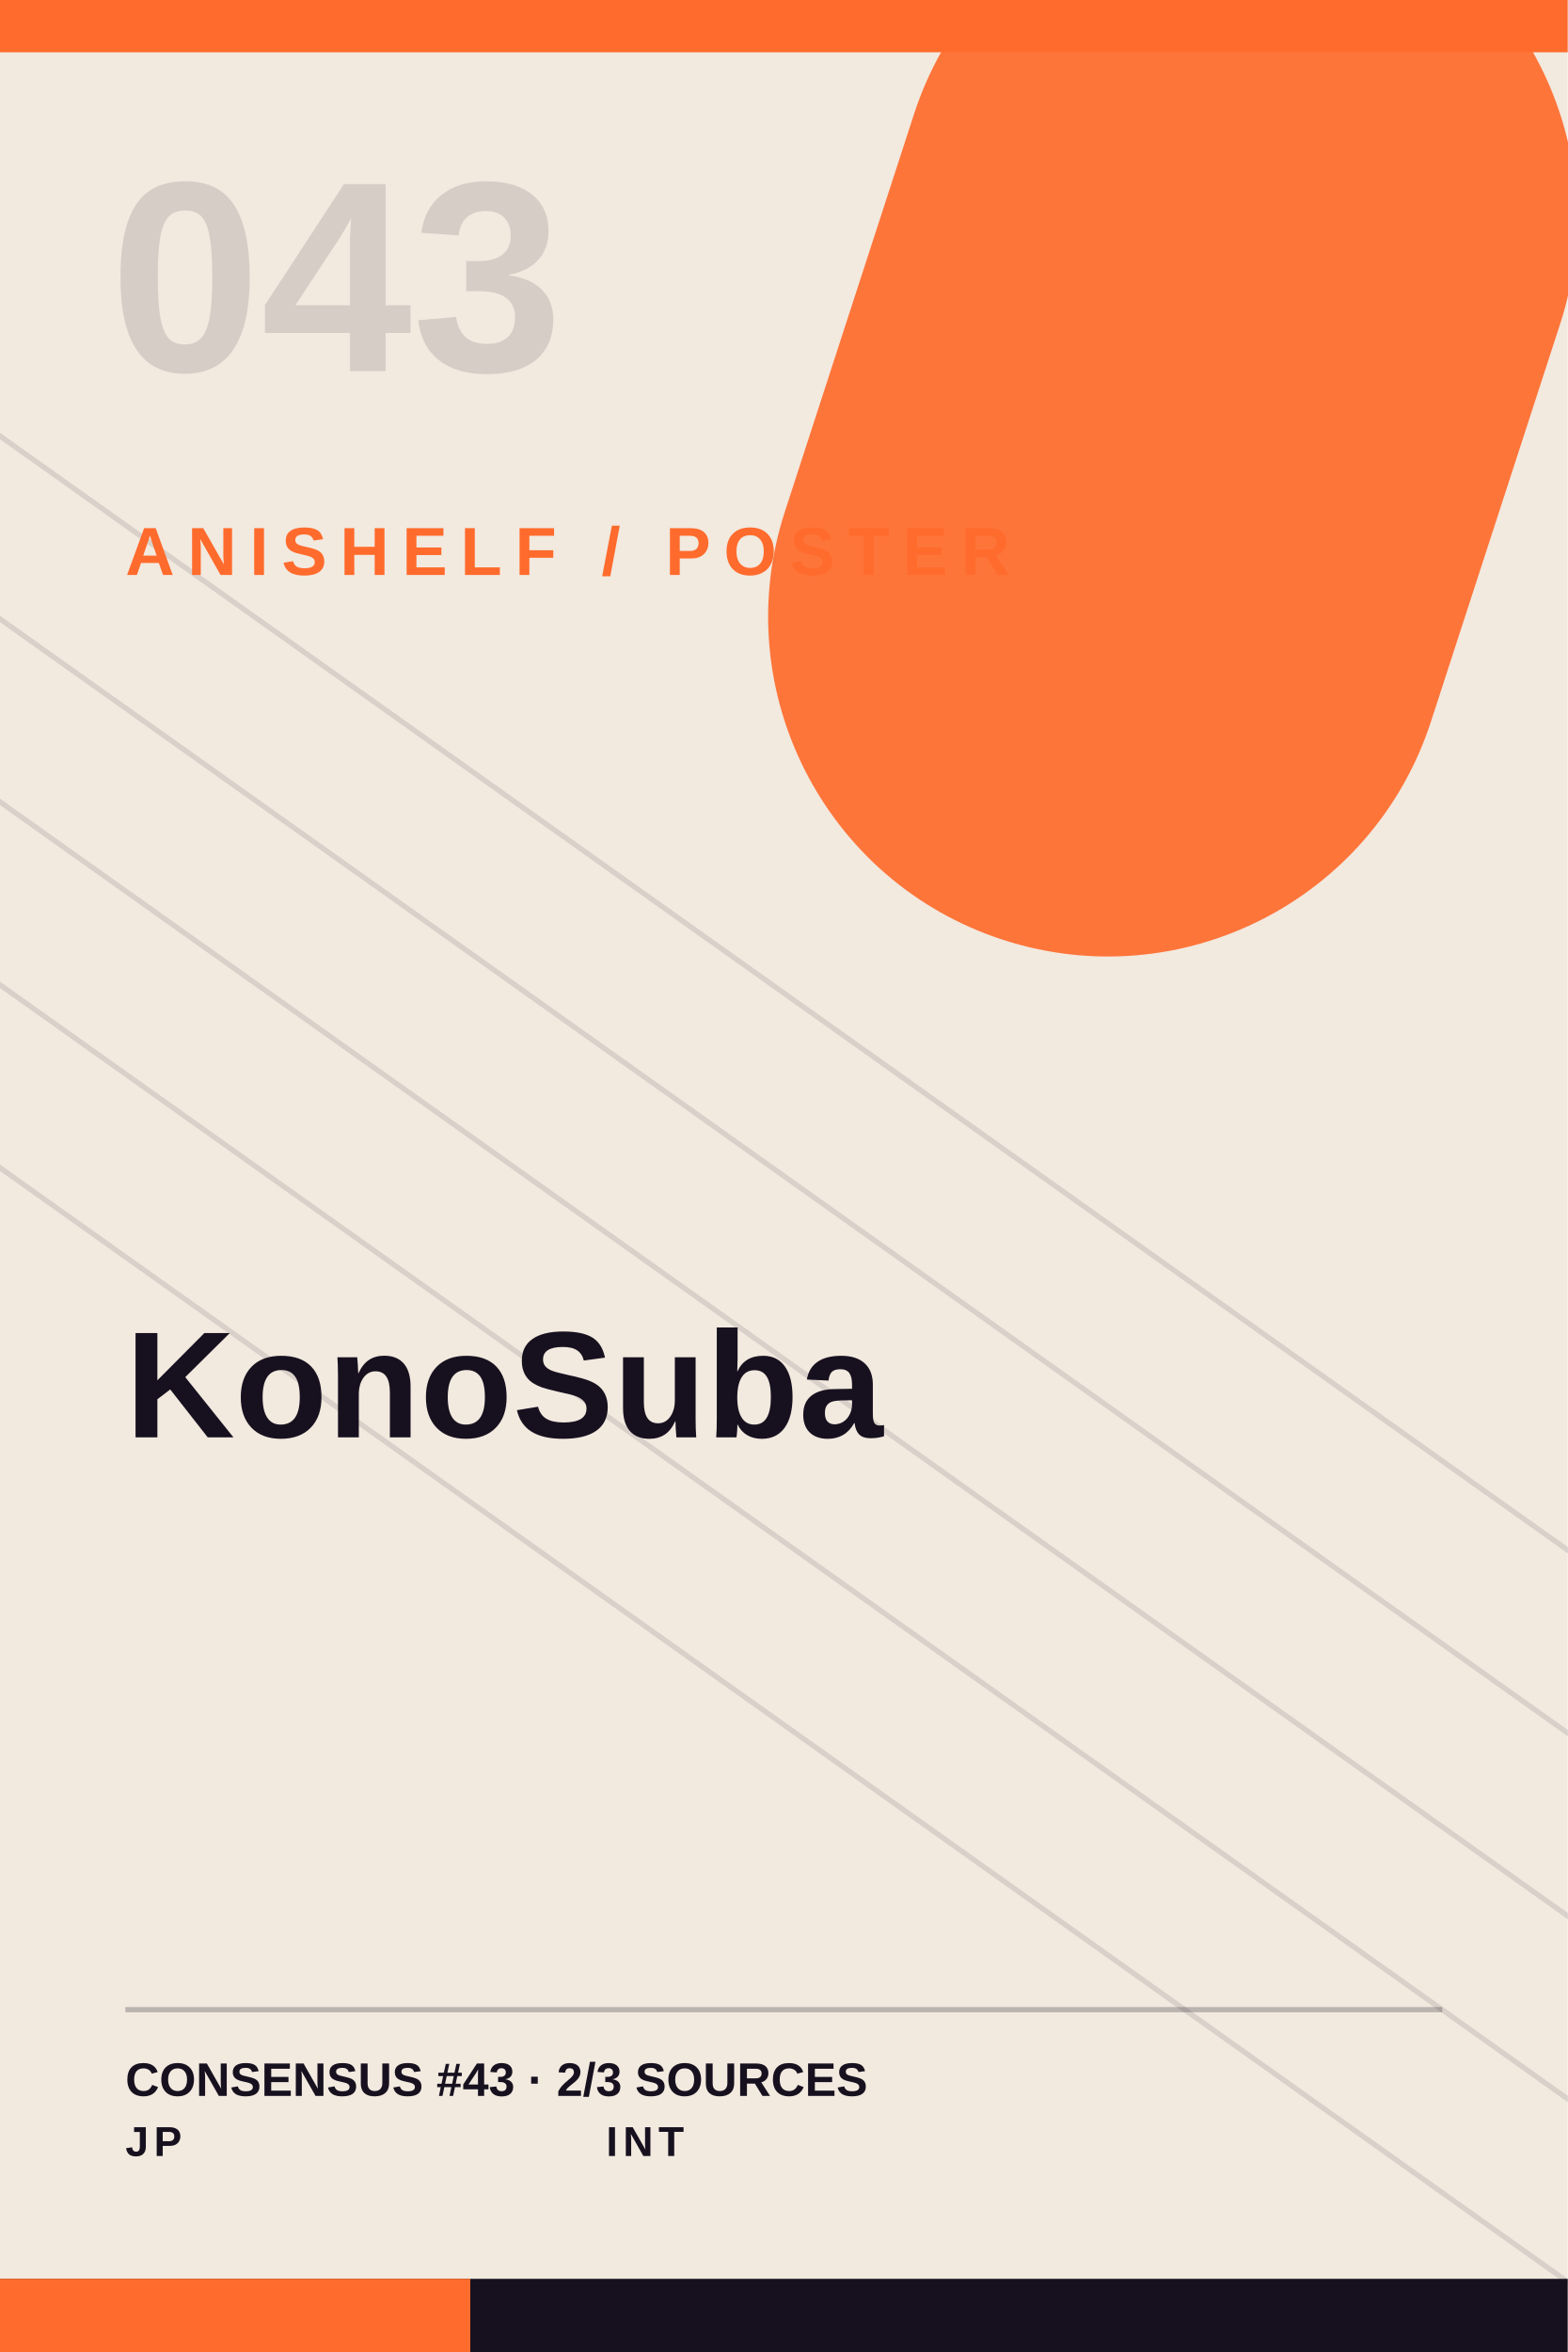
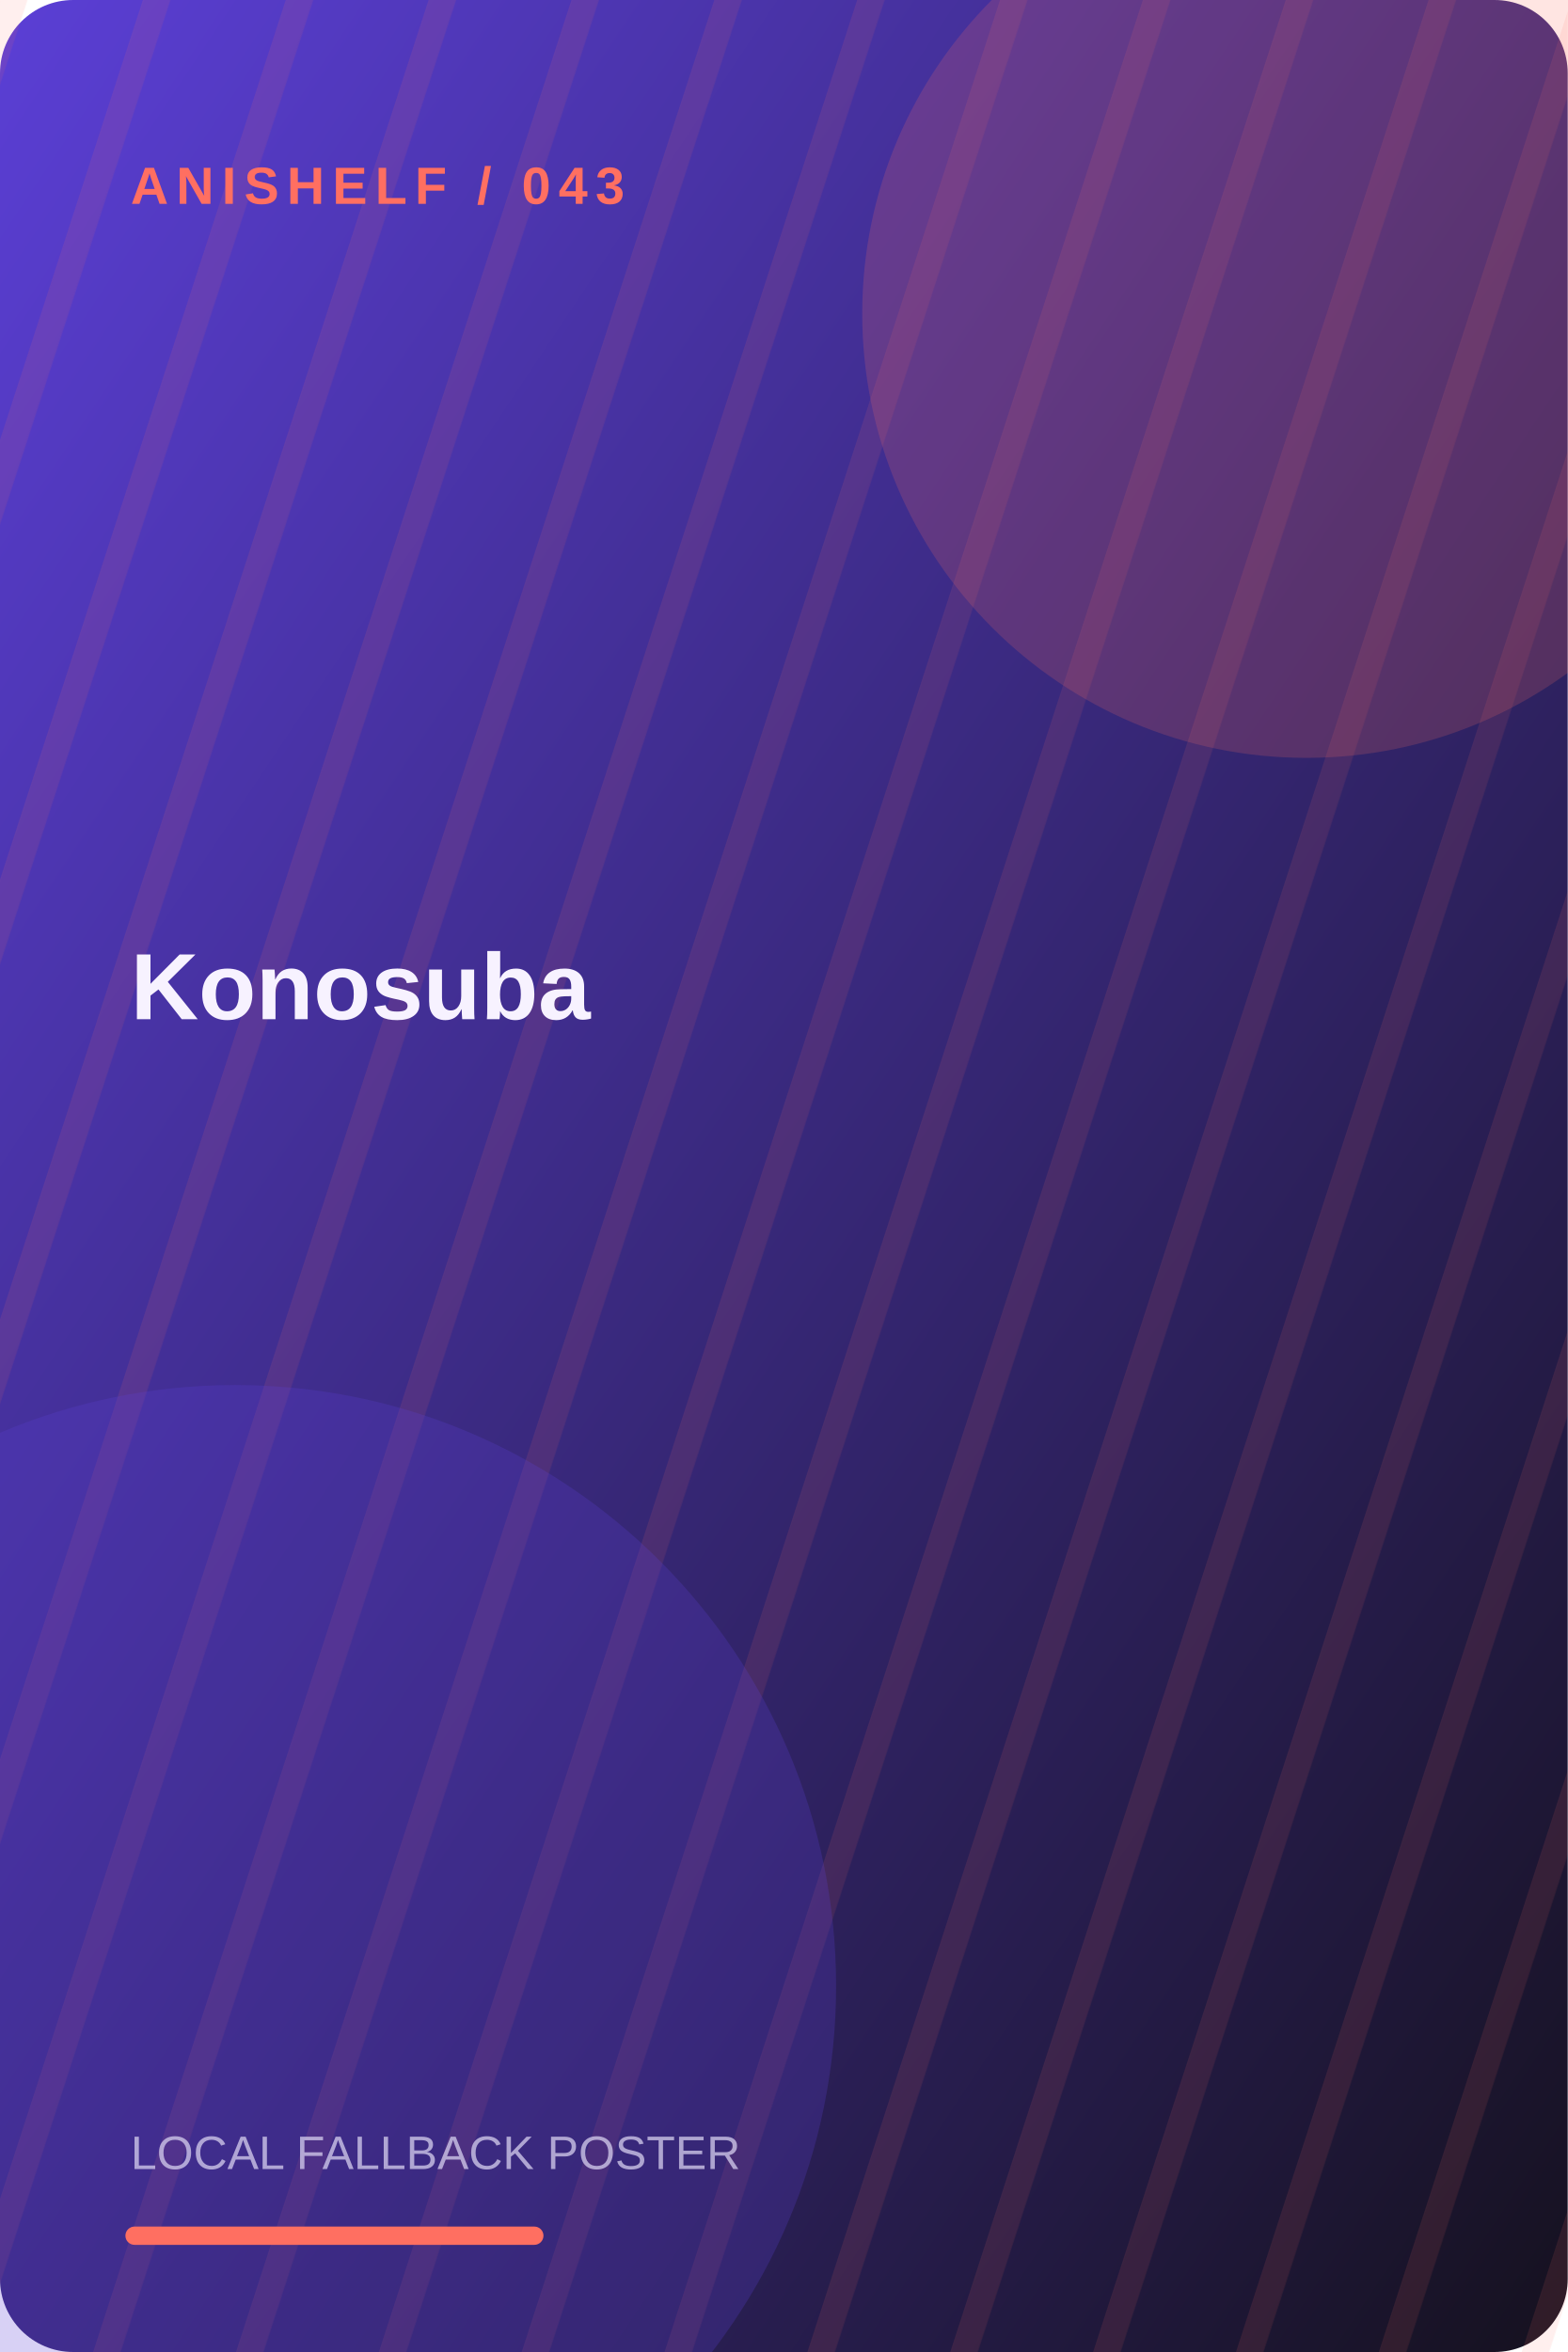
- <svg xmlns="http://www.w3.org/2000/svg" width="600" height="900" viewBox="0 0 600 900" role="img" aria-label="KonoSuba">
-   <rect width="600" height="900" fill="#f2e9df" />
-   <rect x="0" y="0" width="600" height="20" fill="#ff6b2c" />
-   <rect x="390" y="-80" width="260" height="420" rx="130" fill="#ff6b2c" opacity=".92" transform="rotate(18 390 -80)" />
-   <g opacity=".12" stroke="#17111f" stroke-width="2">
-     <path d="M-80 180 L680 720" />
-     <path d="M-80 110 L680 650" />
-     <path d="M-80 250 L680 790" />
-     <path d="M-80 320 L680 860" />
-     <path d="M-80 390 L680 930" />
-   </g>
-   <text x="42" y="142" fill="#17111f" font-family="Arial, Helvetica, sans-serif" font-size="104" font-weight="900" opacity=".13">043</text>
-   <text x="48" y="220" fill="#ff6b2c" font-family="Arial, Helvetica, sans-serif" font-size="26" font-weight="900" letter-spacing="5">ANISHELF / POSTER</text>
-   <text fill="#17111f" font-family="Arial, Helvetica, sans-serif" font-size="58" font-weight="900">
-     <tspan x="48" y="550">KonoSuba</tspan>
-   </text>
-   <rect x="48" y="768" width="504" height="2" fill="#17111f" opacity=".25" />
-   <text x="48" y="802" fill="#17111f" font-family="Arial, Helvetica, sans-serif" font-size="18" font-weight="700">CONSENSUS #43  ·  2/3 SOURCES</text>
-   <style>.badge{font:900 16px Arial,Helvetica,sans-serif;fill:#17111f;letter-spacing:2px}</style>
-   <text x="48" y="825" class="badge">JP</text>
-   <text x="232" y="825" class="badge">INT</text>
-   <rect x="0" y="872" width="600" height="28" fill="#17111f" />
-   <rect x="0" y="872" width="180" height="28" fill="#ff6b2c" />
+ <svg xmlns="http://www.w3.org/2000/svg" width="600" height="900" viewBox="0 0 600 900">
+   <defs>
+     <linearGradient id="g" x1="0" y1="0" x2="1" y2="1">
+       <stop stop-color="#5b3fd6" />
+       <stop offset="1" stop-color="#15111e" />
+     </linearGradient>
+     <pattern id="p" width="52" height="52" patternUnits="userSpaceOnUse" patternTransform="rotate(18)">
+       <rect width="10" height="52" fill="#ff6f61" opacity=".11" />
+     </pattern>
+   </defs>
+   <rect width="600" height="900" rx="28" fill="url(#g)" />
+   <rect width="600" height="900" fill="url(#p)" />
+   <circle cx="500" cy="120" r="170" fill="#ff6f61" opacity=".18" />
+   <circle cx="90" cy="760" r="230" fill="#5b3fd6" opacity=".24" />
+   <text x="50" y="78" fill="#ff6f61" font-family="Arial,sans-serif" font-size="20" font-weight="800" letter-spacing="3">ANISHELF / 043</text>
+   <text x="50" y="390" fill="#f7f2ff" font-family="Arial,sans-serif" font-size="36" font-weight="800">Konosuba</text>
+   <text x="50" y="830" fill="#d6cfee" opacity=".75" font-family="Arial,sans-serif" font-size="18">LOCAL FALLBACK POSTER</text>
+   <rect x="48" y="852" width="160" height="7" rx="3.5" fill="#ff6f61" />
</svg>
